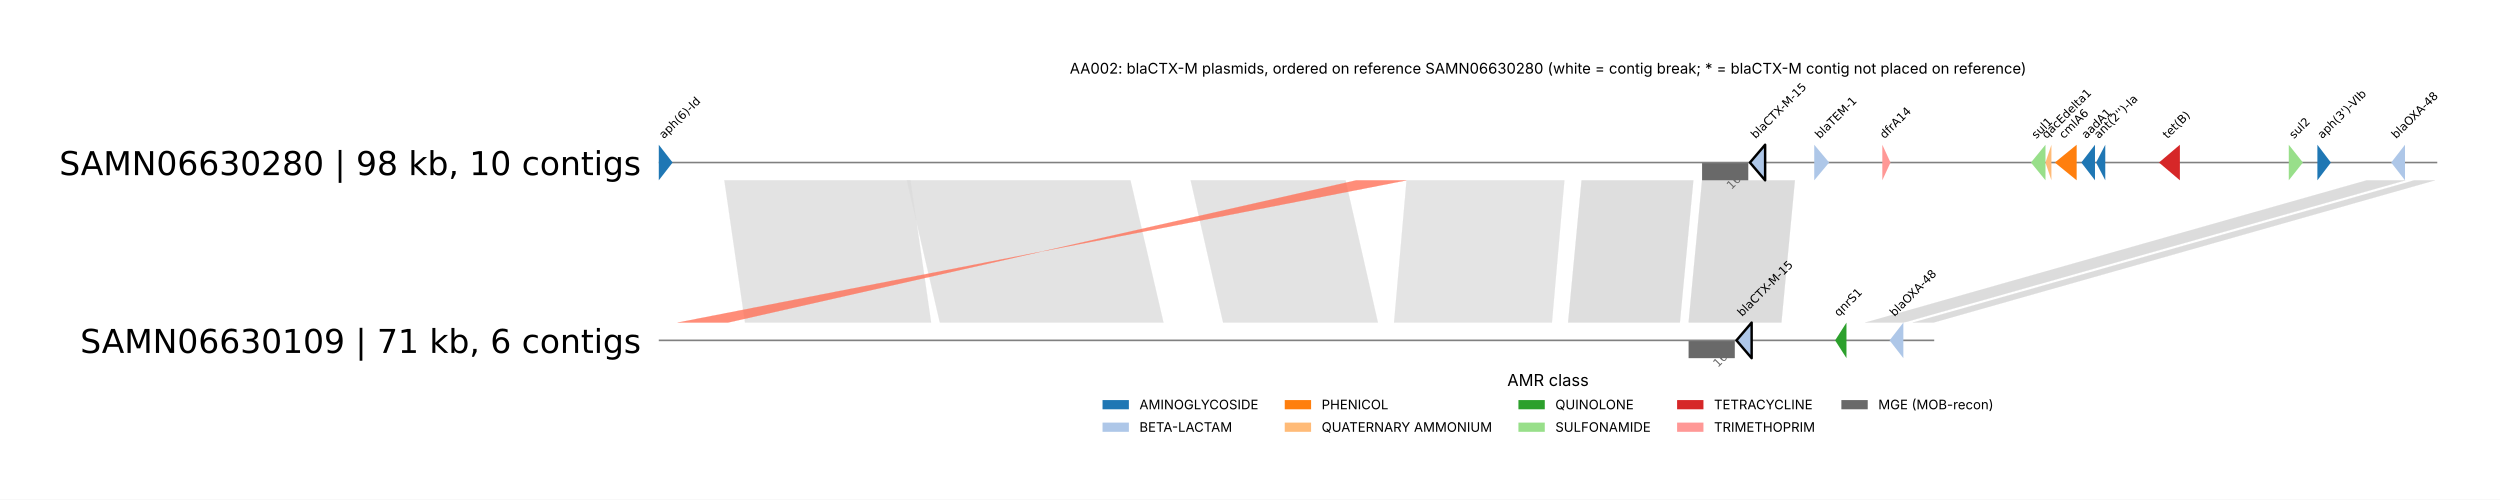
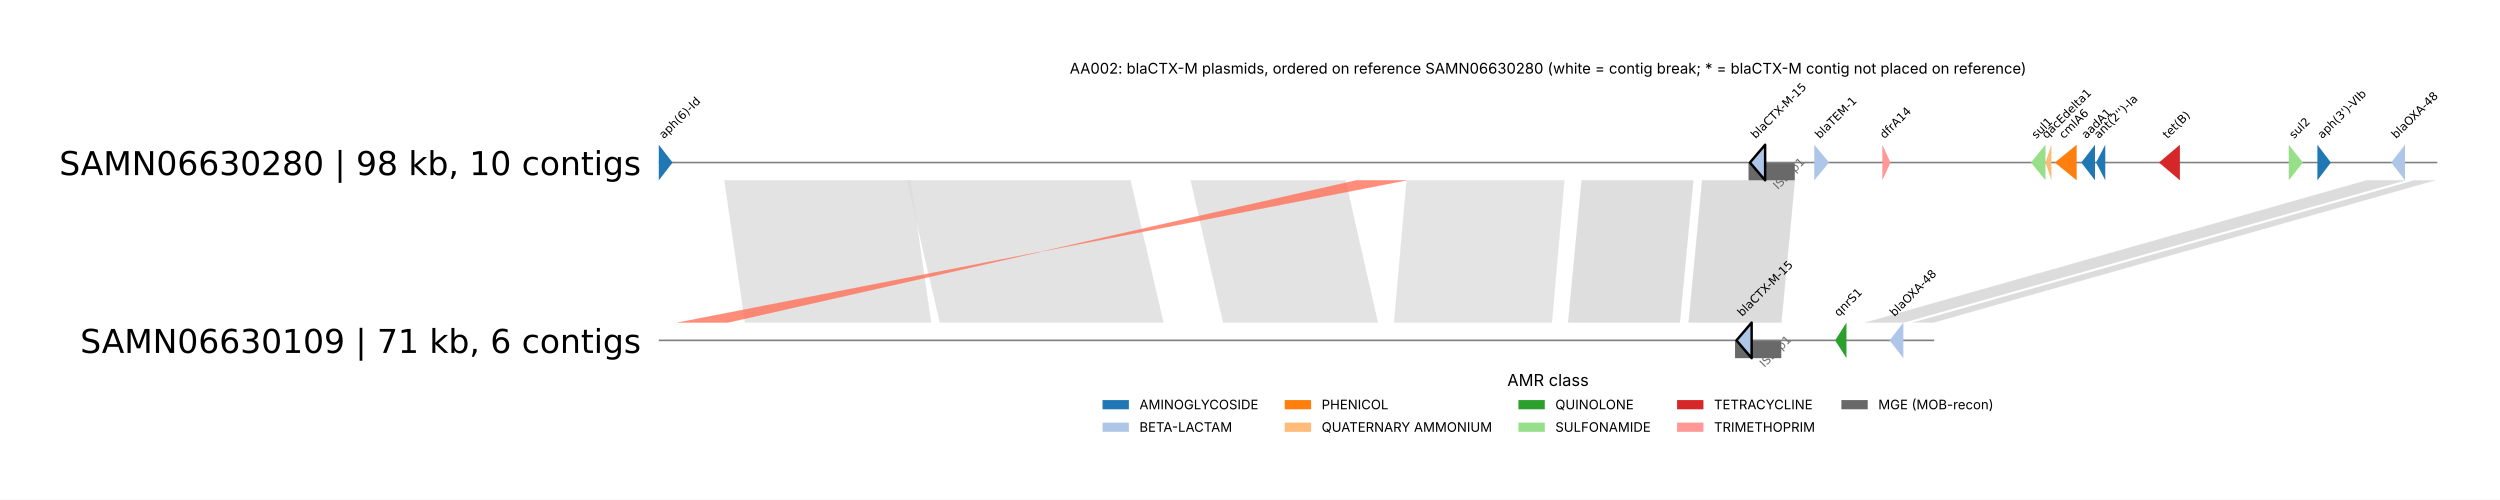
<svg xmlns="http://www.w3.org/2000/svg" width="1518.138pt" height="303.355pt" viewBox="0 0 1518.138 303.355" version="1.1">
  <defs>
    <style type="text/css">*{stroke-linejoin: round; stroke-linecap: butt}</style>
  </defs>
  <g id="figure_1">
    <g id="patch_1">
      <path d="M 0 303.355  L 1518.138 303.355  L 1518.138 0  L 0 0  z " style="fill: #ffffff" />
    </g>
    <g id="axes_1">
      <g id="patch_2">
        <path d="M 400.044 195.896  L 1480.044 195.896  L 1480.044 109.496  L 400.044 109.496  L 400.044 195.896  z " style="fill: none" />
      </g>
      <g id="PatchCollection_1">
        <path d="M 570.735 195.896  L 706.532 195.896  L 686.474 109.496  L 550.646 109.496  L 570.735 195.896  " style="fill: #dcdcdc; fill-opacity: 0.8; stroke: #dcdcdc; stroke-opacity: 0.8; stroke-width: 0.1" />
        <path d="M 452.407 195.896  L 565.441 195.896  L 552.897 109.496  L 439.863 109.496  L 452.407 195.896  " style="fill: #dcdcdc; fill-opacity: 0.8; stroke: #dcdcdc; stroke-opacity: 0.8; stroke-width: 0.1" />
        <path d="M 846.555 195.896  L 942.406 195.896  L 949.983 109.496  L 854.143 109.496  L 846.555 195.896  " style="fill: #dddddd; fill-opacity: 0.8; stroke: #dddddd; stroke-opacity: 0.8; stroke-width: 0.1" />
        <path d="M 742.737 195.896  L 836.749 195.896  L 817.092 109.496  L 723.028 109.496  L 742.737 195.896  " style="fill: #dcdcdc; fill-opacity: 0.8; stroke: #dcdcdc; stroke-opacity: 0.8; stroke-width: 0.1" />
        <path d="M 952.234 195.896  L 1020.111 195.896  L 1028.301 109.496  L 960.424 109.496  L 952.234 195.896  " style="fill: #d5d5d5; fill-opacity: 0.8; stroke: #d5d5d5; stroke-opacity: 0.8; stroke-width: 0.1" />
        <path d="M 1025.405 195.896  L 1081.764 195.896  L 1089.964 109.496  L 1033.595 109.496  L 1025.405 195.896  " style="fill: #d3d3d3; fill-opacity: 0.8; stroke: #d3d3d3; stroke-opacity: 0.8; stroke-width: 0.1" />
        <path d="M 442.019 195.896  L 411.404 195.896  L 854.164 109.496  L 823.56 109.496  L 442.019 195.896  " style="fill: #ff7158; fill-opacity: 0.8; stroke: #ff7158; stroke-opacity: 0.8; stroke-width: 0.1" />
        <path d="M 1132.521 195.896  L 1156.087 195.896  L 1460.715 109.496  L 1437.149 109.496  L 1132.521 195.896  " style="fill: #d3d3d3; fill-opacity: 0.8; stroke: #d3d3d3; stroke-opacity: 0.8; stroke-width: 0.1" />
        <path d="M 1161.382 195.896  L 1174.063 195.896  L 1478.691 109.496  L 1466.01 109.496  L 1161.382 195.896  " style="fill: #d3d3d3; fill-opacity: 0.8; stroke: #d3d3d3; stroke-opacity: 0.8; stroke-width: 0.1" />
      </g>
      <g id="matplotlib.axis_1" />
      <g id="matplotlib.axis_2" />
    </g>
    <g id="axes_2">
      <g id="patch_3">
        <path d="M 400.044 109.496  L 1480.044 109.496  L 1480.044 87.896  L 400.044 87.896  L 400.044 109.496  z " style="fill: none" />
      </g>
      <g id="PatchCollection_2">
        <path d="M 817.092 98.696  L 822.376 98.696  L 822.376 87.896  L 817.092 87.896  z " style="fill: #ffffff" />
        <path d="M 1028.301 98.696  L 1033.585 98.696  L 1033.585 87.896  L 1028.301 87.896  z " style="fill: #ffffff" />
        <path d="M 1119.131 98.696  L 1124.415 98.696  L 1124.415 87.896  L 1119.131 87.896  z " style="fill: #ffffff" />
        <path d="M 1209.909 98.696  L 1215.193 98.696  L 1215.193 87.896  L 1209.909 87.896  z " style="fill: #ffffff" />
        <path d="M 1279.382 98.696  L 1284.666 98.696  L 1284.666 87.896  L 1279.382 87.896  z " style="fill: #ffffff" />
        <path d="M 1346.044 98.696  L 1351.328 98.696  L 1351.328 87.896  L 1346.044 87.896  z " style="fill: #ffffff" />
        <path d="M 1399.95 98.696  L 1405.234 98.696  L 1405.234 87.896  L 1399.95 87.896  z " style="fill: #ffffff" />
        <path d="M 1431.854 98.696  L 1437.138 98.696  L 1437.138 87.896  L 1431.854 87.896  z " style="fill: #ffffff" />
        <path d="M 1460.715 98.696  L 1465.999 98.696  L 1465.999 87.896  L 1460.715 87.896  z " style="fill: #ffffff" />
-         <path d="M 1033.595 109.496  L 1061.653 109.496  L 1061.653 98.696  L 1033.595 98.696  z " style="fill: #696969" />
+         <path d="M 1061.801 109.496  L 1089.89 109.496  L 1089.89 98.696  L 1061.801 98.696  z " style="fill: #696969" />
      </g>
      <g id="matplotlib.axis_3" />
      <g id="matplotlib.axis_4" />
      <g id="line2d_1">
-         <path d="M 400.044 98.696  L 1480.044 98.696  " clip-path="url(#pa566cbd83d)" style="fill: none; stroke: #808080; stroke-linecap: square" />
+         <path d="M 400.044 98.696  L 1480.044 98.696  " clip-path="url(#p81f2a3a1c3)" style="fill: none; stroke: #808080; stroke-linecap: square" />
      </g>
      <g id="PatchCollection_3">
        <path d="M 408.445 98.696  L 400.054 109.496  L 400.054 104.096  L 400.054 104.096  L 400.054 93.296  L 400.054 93.296  L 400.054 87.896  z " style="fill: #1f77b4" />
        <path d="M 1062.668 98.696  L 1071.883 87.896  L 1071.883 93.296  L 1071.883 93.296  L 1071.883 104.096  L 1071.883 104.096  L 1071.883 109.496  z " style="fill: #aec7e8; stroke: #000000; stroke-width: 1.5" />
        <path d="M 1110.762 98.696  L 1101.705 109.496  L 1101.705 104.096  L 1101.705 104.096  L 1101.705 93.296  L 1101.705 93.296  L 1101.705 87.896  z " style="fill: #aec7e8" />
        <path d="M 1148.013 98.696  L 1143.046 109.496  L 1143.046 104.096  L 1143.046 104.096  L 1143.046 93.296  L 1143.046 93.296  L 1143.046 87.896  z " style="fill: #ff9896" />
        <path d="M 1233.296 98.696  L 1242.13 87.896  L 1242.13 93.296  L 1242.13 93.296  L 1242.13 104.096  L 1242.13 104.096  L 1242.13 109.496  z " style="fill: #98df8a" />
        <path d="M 1242.099 98.696  L 1245.734 87.896  L 1245.734 93.296  L 1245.734 93.296  L 1245.734 104.096  L 1245.734 104.096  L 1245.734 109.496  z " style="fill: #ffbb78" />
        <path d="M 1247.795 98.696  L 1261.068 87.896  L 1261.068 93.296  L 1261.068 93.296  L 1261.068 104.096  L 1261.068 104.096  L 1261.068 109.496  z " style="fill: #ff7f0e" />
        <path d="M 1263.868 98.696  L 1272.196 87.896  L 1272.196 93.296  L 1272.196 93.296  L 1272.196 104.096  L 1272.196 104.096  L 1272.196 109.496  z " style="fill: #1f77b4" />
        <path d="M 1272.84 98.696  L 1278.441 87.896  L 1278.441 93.296  L 1278.441 93.296  L 1278.441 104.096  L 1278.441 104.096  L 1278.441 109.496  z " style="fill: #1f77b4" />
        <path d="M 1311.043 98.696  L 1323.746 87.896  L 1323.746 93.296  L 1323.746 93.296  L 1323.746 104.096  L 1323.746 104.096  L 1323.746 109.496  z " style="fill: #d62728" />
        <path d="M 1398.45 98.696  L 1389.869 109.496  L 1389.869 104.096  L 1389.869 104.096  L 1389.869 93.296  L 1389.869 93.296  L 1389.869 87.896  z " style="fill: #98df8a" />
        <path d="M 1415.443 98.696  L 1407.242 109.496  L 1407.242 104.096  L 1407.242 104.096  L 1407.242 93.296  L 1407.242 93.296  L 1407.242 87.896  z " style="fill: #1f77b4" />
        <path d="M 1452.06 98.696  L 1460.451 87.896  L 1460.451 93.296  L 1460.451 93.296  L 1460.451 104.096  L 1460.451 104.096  L 1460.451 109.496  z " style="fill: #aec7e8" />
      </g>
      <g id="text_1">
        <text style="font-size: 20px; font-family: 'DejaVu Sans', 'Bitstream Vera Sans', 'Computer Modern Sans Serif', 'Lucida Grande', 'Verdana', 'Geneva', 'Lucid', 'Arial', 'Helvetica', 'Avant Garde', sans-serif; text-anchor: end" x="389.244" y="106.338" transform="rotate(-0 389.2437 106.3384)">SAMN06630280 | 98 kb, 10 contigs</text>
      </g>
      <g id="text_2">
-         <text style="font-size: 7px; font-family: 'DejaVu Sans', 'Bitstream Vera Sans', 'Computer Modern Sans Serif', 'Lucida Grande', 'Verdana', 'Geneva', 'Lucid', 'Arial', 'Helvetica', 'Avant Garde', sans-serif; text-anchor: start; fill: #696969" x="1051.385" y="115.417" transform="rotate(-45 1051.385 115.4168)">163</text>
+         <text style="font-size: 7px; font-family: 'DejaVu Sans', 'Bitstream Vera Sans', 'Computer Modern Sans Serif', 'Lucida Grande', 'Verdana', 'Geneva', 'Lucid', 'Arial', 'Helvetica', 'Avant Garde', sans-serif; text-anchor: start; fill: #696969" x="1079.606" y="115.417" transform="rotate(-45 1079.606 115.4168)">ISEcp1</text>
      </g>
      <g id="text_3">
        <text style="font-size: 7px; font-family: 'DejaVu Sans', 'Bitstream Vera Sans', 'Computer Modern Sans Serif', 'Lucida Grande', 'Verdana', 'Geneva', 'Lucid', 'Arial', 'Helvetica', 'Avant Garde', sans-serif; text-anchor: start" x="403.061" y="84.547" transform="rotate(-45 403.0606 84.54707)">aph(6)-Id</text>
      </g>
      <g id="text_4">
        <text style="font-size: 7px; font-family: 'DejaVu Sans', 'Bitstream Vera Sans', 'Computer Modern Sans Serif', 'Lucida Grande', 'Verdana', 'Geneva', 'Lucid', 'Arial', 'Helvetica', 'Avant Garde', sans-serif; text-anchor: start" x="1066.086" y="84.547" transform="rotate(-45 1066.086 84.54707)">blaCTX-M-15</text>
      </g>
      <g id="text_5">
        <text style="font-size: 7px; font-family: 'DejaVu Sans', 'Bitstream Vera Sans', 'Computer Modern Sans Serif', 'Lucida Grande', 'Verdana', 'Geneva', 'Lucid', 'Arial', 'Helvetica', 'Avant Garde', sans-serif; text-anchor: start" x="1105.044" y="84.547" transform="rotate(-45 1105.044 84.54707)">blaTEM-1</text>
      </g>
      <g id="text_6">
        <text style="font-size: 7px; font-family: 'DejaVu Sans', 'Bitstream Vera Sans', 'Computer Modern Sans Serif', 'Lucida Grande', 'Verdana', 'Geneva', 'Lucid', 'Arial', 'Helvetica', 'Avant Garde', sans-serif; text-anchor: start" x="1144.341" y="84.547" transform="rotate(-45 1144.341 84.54707)">dfrA14</text>
      </g>
      <g id="text_7">
        <text style="font-size: 7px; font-family: 'DejaVu Sans', 'Bitstream Vera Sans', 'Computer Modern Sans Serif', 'Lucida Grande', 'Verdana', 'Geneva', 'Lucid', 'Arial', 'Helvetica', 'Avant Garde', sans-serif; text-anchor: start" x="1236.524" y="84.547" transform="rotate(-45 1236.524 84.54707)">sul1</text>
      </g>
      <g id="text_8">
        <text style="font-size: 7px; font-family: 'DejaVu Sans', 'Bitstream Vera Sans', 'Computer Modern Sans Serif', 'Lucida Grande', 'Verdana', 'Geneva', 'Lucid', 'Arial', 'Helvetica', 'Avant Garde', sans-serif; text-anchor: start" x="1242.727" y="84.547" transform="rotate(-45 1242.727 84.54707)">qacEdelta1</text>
      </g>
      <g id="text_9">
        <text style="font-size: 7px; font-family: 'DejaVu Sans', 'Bitstream Vera Sans', 'Computer Modern Sans Serif', 'Lucida Grande', 'Verdana', 'Geneva', 'Lucid', 'Arial', 'Helvetica', 'Avant Garde', sans-serif; text-anchor: start" x="1253.242" y="84.547" transform="rotate(-45 1253.242 84.54707)">cmlA6</text>
      </g>
      <g id="text_10">
        <text style="font-size: 7px; font-family: 'DejaVu Sans', 'Bitstream Vera Sans', 'Computer Modern Sans Serif', 'Lucida Grande', 'Verdana', 'Geneva', 'Lucid', 'Arial', 'Helvetica', 'Avant Garde', sans-serif; text-anchor: start" x="1266.843" y="84.547" transform="rotate(-45 1266.843 84.54707)">aadA1</text>
      </g>
      <g id="text_11">
        <text style="font-size: 7px; font-family: 'DejaVu Sans', 'Bitstream Vera Sans', 'Computer Modern Sans Serif', 'Lucida Grande', 'Verdana', 'Geneva', 'Lucid', 'Arial', 'Helvetica', 'Avant Garde', sans-serif; text-anchor: start" x="1274.452" y="84.547" transform="rotate(-45 1274.452 84.54707)">ant(2'')-Ia</text>
      </g>
      <g id="text_12">
        <text style="font-size: 7px; font-family: 'DejaVu Sans', 'Bitstream Vera Sans', 'Computer Modern Sans Serif', 'Lucida Grande', 'Verdana', 'Geneva', 'Lucid', 'Arial', 'Helvetica', 'Avant Garde', sans-serif; text-anchor: start" x="1316.205" y="84.547" transform="rotate(-45 1316.205 84.54707)">tet(B)</text>
      </g>
      <g id="text_13">
        <text style="font-size: 7px; font-family: 'DejaVu Sans', 'Bitstream Vera Sans', 'Computer Modern Sans Serif', 'Lucida Grande', 'Verdana', 'Geneva', 'Lucid', 'Arial', 'Helvetica', 'Avant Garde', sans-serif; text-anchor: start" x="1392.97" y="84.547" transform="rotate(-45 1392.97 84.54707)">sul2</text>
      </g>
      <g id="text_14">
        <text style="font-size: 7px; font-family: 'DejaVu Sans', 'Bitstream Vera Sans', 'Computer Modern Sans Serif', 'Lucida Grande', 'Verdana', 'Geneva', 'Lucid', 'Arial', 'Helvetica', 'Avant Garde', sans-serif; text-anchor: start" x="1410.153" y="84.547" transform="rotate(-45 1410.153 84.54707)">aph(3')-VIb</text>
      </g>
      <g id="text_15">
        <text style="font-size: 7px; font-family: 'DejaVu Sans', 'Bitstream Vera Sans', 'Computer Modern Sans Serif', 'Lucida Grande', 'Verdana', 'Geneva', 'Lucid', 'Arial', 'Helvetica', 'Avant Garde', sans-serif; text-anchor: start" x="1455.066" y="84.547" transform="rotate(-45 1455.066 84.54707)">blaOXA-48</text>
      </g>
    </g>
    <g id="axes_3">
      <g id="patch_4">
        <path d="M 400.044 217.496  L 1480.044 217.496  L 1480.044 195.896  L 400.044 195.896  L 400.044 217.496  z " style="fill: none" />
      </g>
      <g id="PatchCollection_4">
        <path d="M 565.441 206.696  L 570.725 206.696  L 570.725 195.896  L 565.441 195.896  z " style="fill: #ffffff" />
        <path d="M 836.749 206.696  L 842.032 206.696  L 842.032 195.896  L 836.749 195.896  z " style="fill: #ffffff" />
        <path d="M 1020.111 206.696  L 1025.395 206.696  L 1025.395 195.896  L 1020.111 195.896  z " style="fill: #ffffff" />
        <path d="M 1127.226 206.696  L 1132.51 206.696  L 1132.51 195.896  L 1127.226 195.896  z " style="fill: #ffffff" />
        <path d="M 1156.087 206.696  L 1161.371 206.696  L 1161.371 195.896  L 1156.087 195.896  z " style="fill: #ffffff" />
-         <path d="M 1025.405 217.496  L 1053.463 217.496  L 1053.463 206.696  L 1025.405 206.696  z " style="fill: #696969" />
+         <path d="M 1053.611 217.496  L 1081.7 217.496  L 1081.7 206.696  L 1053.611 206.696  z " style="fill: #696969" />
      </g>
      <g id="matplotlib.axis_5" />
      <g id="matplotlib.axis_6" />
      <g id="line2d_2">
-         <path d="M 400.044 206.696  L 1174.063 206.696  " clip-path="url(#paff08269ee)" style="fill: none; stroke: #808080; stroke-linecap: square" />
+         <path d="M 400.044 206.696  L 1174.063 206.696  " clip-path="url(#p75ef63de6b)" style="fill: none; stroke: #808080; stroke-linecap: square" />
      </g>
      <g id="PatchCollection_5">
        <path d="M 1054.477 206.696  L 1063.693 195.896  L 1063.693 201.296  L 1063.693 201.296  L 1063.693 212.096  L 1063.693 212.096  L 1063.693 217.496  z " style="fill: #aec7e8; stroke: #000000; stroke-width: 1.5" />
        <path d="M 1114.376 206.696  L 1121.277 195.896  L 1121.277 201.296  L 1121.277 201.296  L 1121.277 212.096  L 1121.277 212.096  L 1121.277 217.496  z " style="fill: #2ca02c" />
        <path d="M 1147.432 206.696  L 1155.823 195.896  L 1155.823 201.296  L 1155.823 201.296  L 1155.823 212.096  L 1155.823 212.096  L 1155.823 217.496  z " style="fill: #aec7e8" />
      </g>
      <g id="text_16">
        <text style="font-size: 20px; font-family: 'DejaVu Sans', 'Bitstream Vera Sans', 'Computer Modern Sans Serif', 'Lucida Grande', 'Verdana', 'Geneva', 'Lucid', 'Arial', 'Helvetica', 'Avant Garde', sans-serif; text-anchor: end" x="389.244" y="214.338" transform="rotate(-0 389.2437 214.3384)">SAMN06630109 | 71 kb, 6 contigs</text>
      </g>
      <g id="text_17">
-         <text style="font-size: 7px; font-family: 'DejaVu Sans', 'Bitstream Vera Sans', 'Computer Modern Sans Serif', 'Lucida Grande', 'Verdana', 'Geneva', 'Lucid', 'Arial', 'Helvetica', 'Avant Garde', sans-serif; text-anchor: start; fill: #696969" x="1043.195" y="223.417" transform="rotate(-45 1043.195 223.4168)">163</text>
+         <text style="font-size: 7px; font-family: 'DejaVu Sans', 'Bitstream Vera Sans', 'Computer Modern Sans Serif', 'Lucida Grande', 'Verdana', 'Geneva', 'Lucid', 'Arial', 'Helvetica', 'Avant Garde', sans-serif; text-anchor: start; fill: #696969" x="1071.416" y="223.417" transform="rotate(-45 1071.416 223.4168)">ISEcp1</text>
      </g>
      <g id="text_18">
        <text style="font-size: 7px; font-family: 'DejaVu Sans', 'Bitstream Vera Sans', 'Computer Modern Sans Serif', 'Lucida Grande', 'Verdana', 'Geneva', 'Lucid', 'Arial', 'Helvetica', 'Avant Garde', sans-serif; text-anchor: start" x="1057.896" y="192.547" transform="rotate(-45 1057.896 192.5471)">blaCTX-M-15</text>
      </g>
      <g id="text_19">
        <text style="font-size: 7px; font-family: 'DejaVu Sans', 'Bitstream Vera Sans', 'Computer Modern Sans Serif', 'Lucida Grande', 'Verdana', 'Geneva', 'Lucid', 'Arial', 'Helvetica', 'Avant Garde', sans-serif; text-anchor: start" x="1116.637" y="192.547" transform="rotate(-45 1116.637 192.5471)">qnrS1</text>
      </g>
      <g id="text_20">
        <text style="font-size: 7px; font-family: 'DejaVu Sans', 'Bitstream Vera Sans', 'Computer Modern Sans Serif', 'Lucida Grande', 'Verdana', 'Geneva', 'Lucid', 'Arial', 'Helvetica', 'Avant Garde', sans-serif; text-anchor: start" x="1150.438" y="192.547" transform="rotate(-45 1150.438 192.5471)">blaOXA-48</text>
      </g>
    </g>
    <g id="text_21">
      <text style="font-size: 9px; font-family: 'Inter', 'DejaVu Sans', 'Bitstream Vera Sans', 'Computer Modern Sans Serif', 'Lucida Grande', 'Verdana', 'Geneva', 'Lucid', 'Arial', 'Helvetica', 'Avant Garde', sans-serif; text-anchor: middle" x="940.044" y="44.719" transform="rotate(-0 940.0438 44.71875)">AA002: blaCTX-M plasmids, ordered on reference SAMN06630280 (white = contig break; * = blaCTX-M contig not placed on reference)</text>
    </g>
    <g id="legend_1">
      <g id="text_22">
        <text style="font-size: 10px; font-family: 'Inter', 'DejaVu Sans', 'Bitstream Vera Sans', 'Computer Modern Sans Serif', 'Lucida Grande', 'Verdana', 'Geneva', 'Lucid', 'Arial', 'Helvetica', 'Avant Garde', sans-serif; text-anchor: start" x="915.3" y="234.384" transform="rotate(-0 915.3 234.3837)">AMR class</text>
      </g>
      <g id="patch_5">
        <path d="M 669.519 248.546  L 685.519 248.546  L 685.519 242.946  L 669.519 242.946  z " style="fill: #1f77b4" />
      </g>
      <g id="text_23">
        <text style="font-size: 8px; font-family: 'Inter', 'DejaVu Sans', 'Bitstream Vera Sans', 'Computer Modern Sans Serif', 'Lucida Grande', 'Verdana', 'Geneva', 'Lucid', 'Arial', 'Helvetica', 'Avant Garde', sans-serif; text-anchor: start" x="691.919" y="248.546" transform="rotate(-0 691.9188 248.5458)">AMINOGLYCOSIDE</text>
      </g>
      <g id="patch_6">
        <path d="M 669.519 262.225  L 685.519 262.225  L 685.519 256.625  L 669.519 256.625  z " style="fill: #aec7e8" />
      </g>
      <g id="text_24">
        <text style="font-size: 8px; font-family: 'Inter', 'DejaVu Sans', 'Bitstream Vera Sans', 'Computer Modern Sans Serif', 'Lucida Grande', 'Verdana', 'Geneva', 'Lucid', 'Arial', 'Helvetica', 'Avant Garde', sans-serif; text-anchor: start" x="691.919" y="262.225" transform="rotate(-0 691.9188 262.2255)">BETA-LACTAM</text>
      </g>
      <g id="patch_7">
        <path d="M 780.166 248.546  L 796.166 248.546  L 796.166 242.946  L 780.166 242.946  z " style="fill: #ff7f0e" />
      </g>
      <g id="text_25">
        <text style="font-size: 8px; font-family: 'Inter', 'DejaVu Sans', 'Bitstream Vera Sans', 'Computer Modern Sans Serif', 'Lucida Grande', 'Verdana', 'Geneva', 'Lucid', 'Arial', 'Helvetica', 'Avant Garde', sans-serif; text-anchor: start" x="802.566" y="248.546" transform="rotate(-0 802.5662 248.5458)">PHENICOL</text>
      </g>
      <g id="patch_8">
        <path d="M 780.166 262.225  L 796.166 262.225  L 796.166 256.625  L 780.166 256.625  z " style="fill: #ffbb78" />
      </g>
      <g id="text_26">
        <text style="font-size: 8px; font-family: 'Inter', 'DejaVu Sans', 'Bitstream Vera Sans', 'Computer Modern Sans Serif', 'Lucida Grande', 'Verdana', 'Geneva', 'Lucid', 'Arial', 'Helvetica', 'Avant Garde', sans-serif; text-anchor: start" x="802.566" y="262.225" transform="rotate(-0 802.5662 262.2255)">QUATERNARY AMMONIUM</text>
      </g>
      <g id="patch_9">
        <path d="M 922.074 248.546  L 938.074 248.546  L 938.074 242.946  L 922.074 242.946  z " style="fill: #2ca02c" />
      </g>
      <g id="text_27">
        <text style="font-size: 8px; font-family: 'Inter', 'DejaVu Sans', 'Bitstream Vera Sans', 'Computer Modern Sans Serif', 'Lucida Grande', 'Verdana', 'Geneva', 'Lucid', 'Arial', 'Helvetica', 'Avant Garde', sans-serif; text-anchor: start" x="944.474" y="248.546" transform="rotate(-0 944.4737 248.5458)">QUINOLONE</text>
      </g>
      <g id="patch_10">
        <path d="M 922.074 262.225  L 938.074 262.225  L 938.074 256.625  L 922.074 256.625  z " style="fill: #98df8a" />
      </g>
      <g id="text_28">
        <text style="font-size: 8px; font-family: 'Inter', 'DejaVu Sans', 'Bitstream Vera Sans', 'Computer Modern Sans Serif', 'Lucida Grande', 'Verdana', 'Geneva', 'Lucid', 'Arial', 'Helvetica', 'Avant Garde', sans-serif; text-anchor: start" x="944.474" y="262.225" transform="rotate(-0 944.4737 262.2255)">SULFONAMIDE</text>
      </g>
      <g id="patch_11">
        <path d="M 1018.429 248.546  L 1034.429 248.546  L 1034.429 242.946  L 1018.429 242.946  z " style="fill: #d62728" />
      </g>
      <g id="text_29">
        <text style="font-size: 8px; font-family: 'Inter', 'DejaVu Sans', 'Bitstream Vera Sans', 'Computer Modern Sans Serif', 'Lucida Grande', 'Verdana', 'Geneva', 'Lucid', 'Arial', 'Helvetica', 'Avant Garde', sans-serif; text-anchor: start" x="1040.829" y="248.546" transform="rotate(-0 1040.829 248.5458)">TETRACYCLINE</text>
      </g>
      <g id="patch_12">
        <path d="M 1018.429 262.225  L 1034.429 262.225  L 1034.429 256.625  L 1018.429 256.625  z " style="fill: #ff9896" />
      </g>
      <g id="text_30">
        <text style="font-size: 8px; font-family: 'Inter', 'DejaVu Sans', 'Bitstream Vera Sans', 'Computer Modern Sans Serif', 'Lucida Grande', 'Verdana', 'Geneva', 'Lucid', 'Arial', 'Helvetica', 'Avant Garde', sans-serif; text-anchor: start" x="1040.829" y="262.225" transform="rotate(-0 1040.829 262.2255)">TRIMETHOPRIM</text>
      </g>
      <g id="patch_13">
        <path d="M 1118.185 248.546  L 1134.185 248.546  L 1134.185 242.946  L 1118.185 242.946  z " style="fill: #696969" />
      </g>
      <g id="text_31">
        <text style="font-size: 8px; font-family: 'Inter', 'DejaVu Sans', 'Bitstream Vera Sans', 'Computer Modern Sans Serif', 'Lucida Grande', 'Verdana', 'Geneva', 'Lucid', 'Arial', 'Helvetica', 'Avant Garde', sans-serif; text-anchor: start" x="1140.585" y="248.546" transform="rotate(-0 1140.585 248.5458)">MGE (MOB-recon)</text>
      </g>
    </g>
  </g>
  <defs>
-     <clipPath id="pa566cbd83d">
+     <clipPath id="p81f2a3a1c3">
      <rect x="400.044" y="87.896" width="1080" height="21.6" />
    </clipPath>
-     <clipPath id="paff08269ee">
+     <clipPath id="p75ef63de6b">
      <rect x="400.044" y="195.896" width="1080" height="21.6" />
    </clipPath>
  </defs>
</svg>
